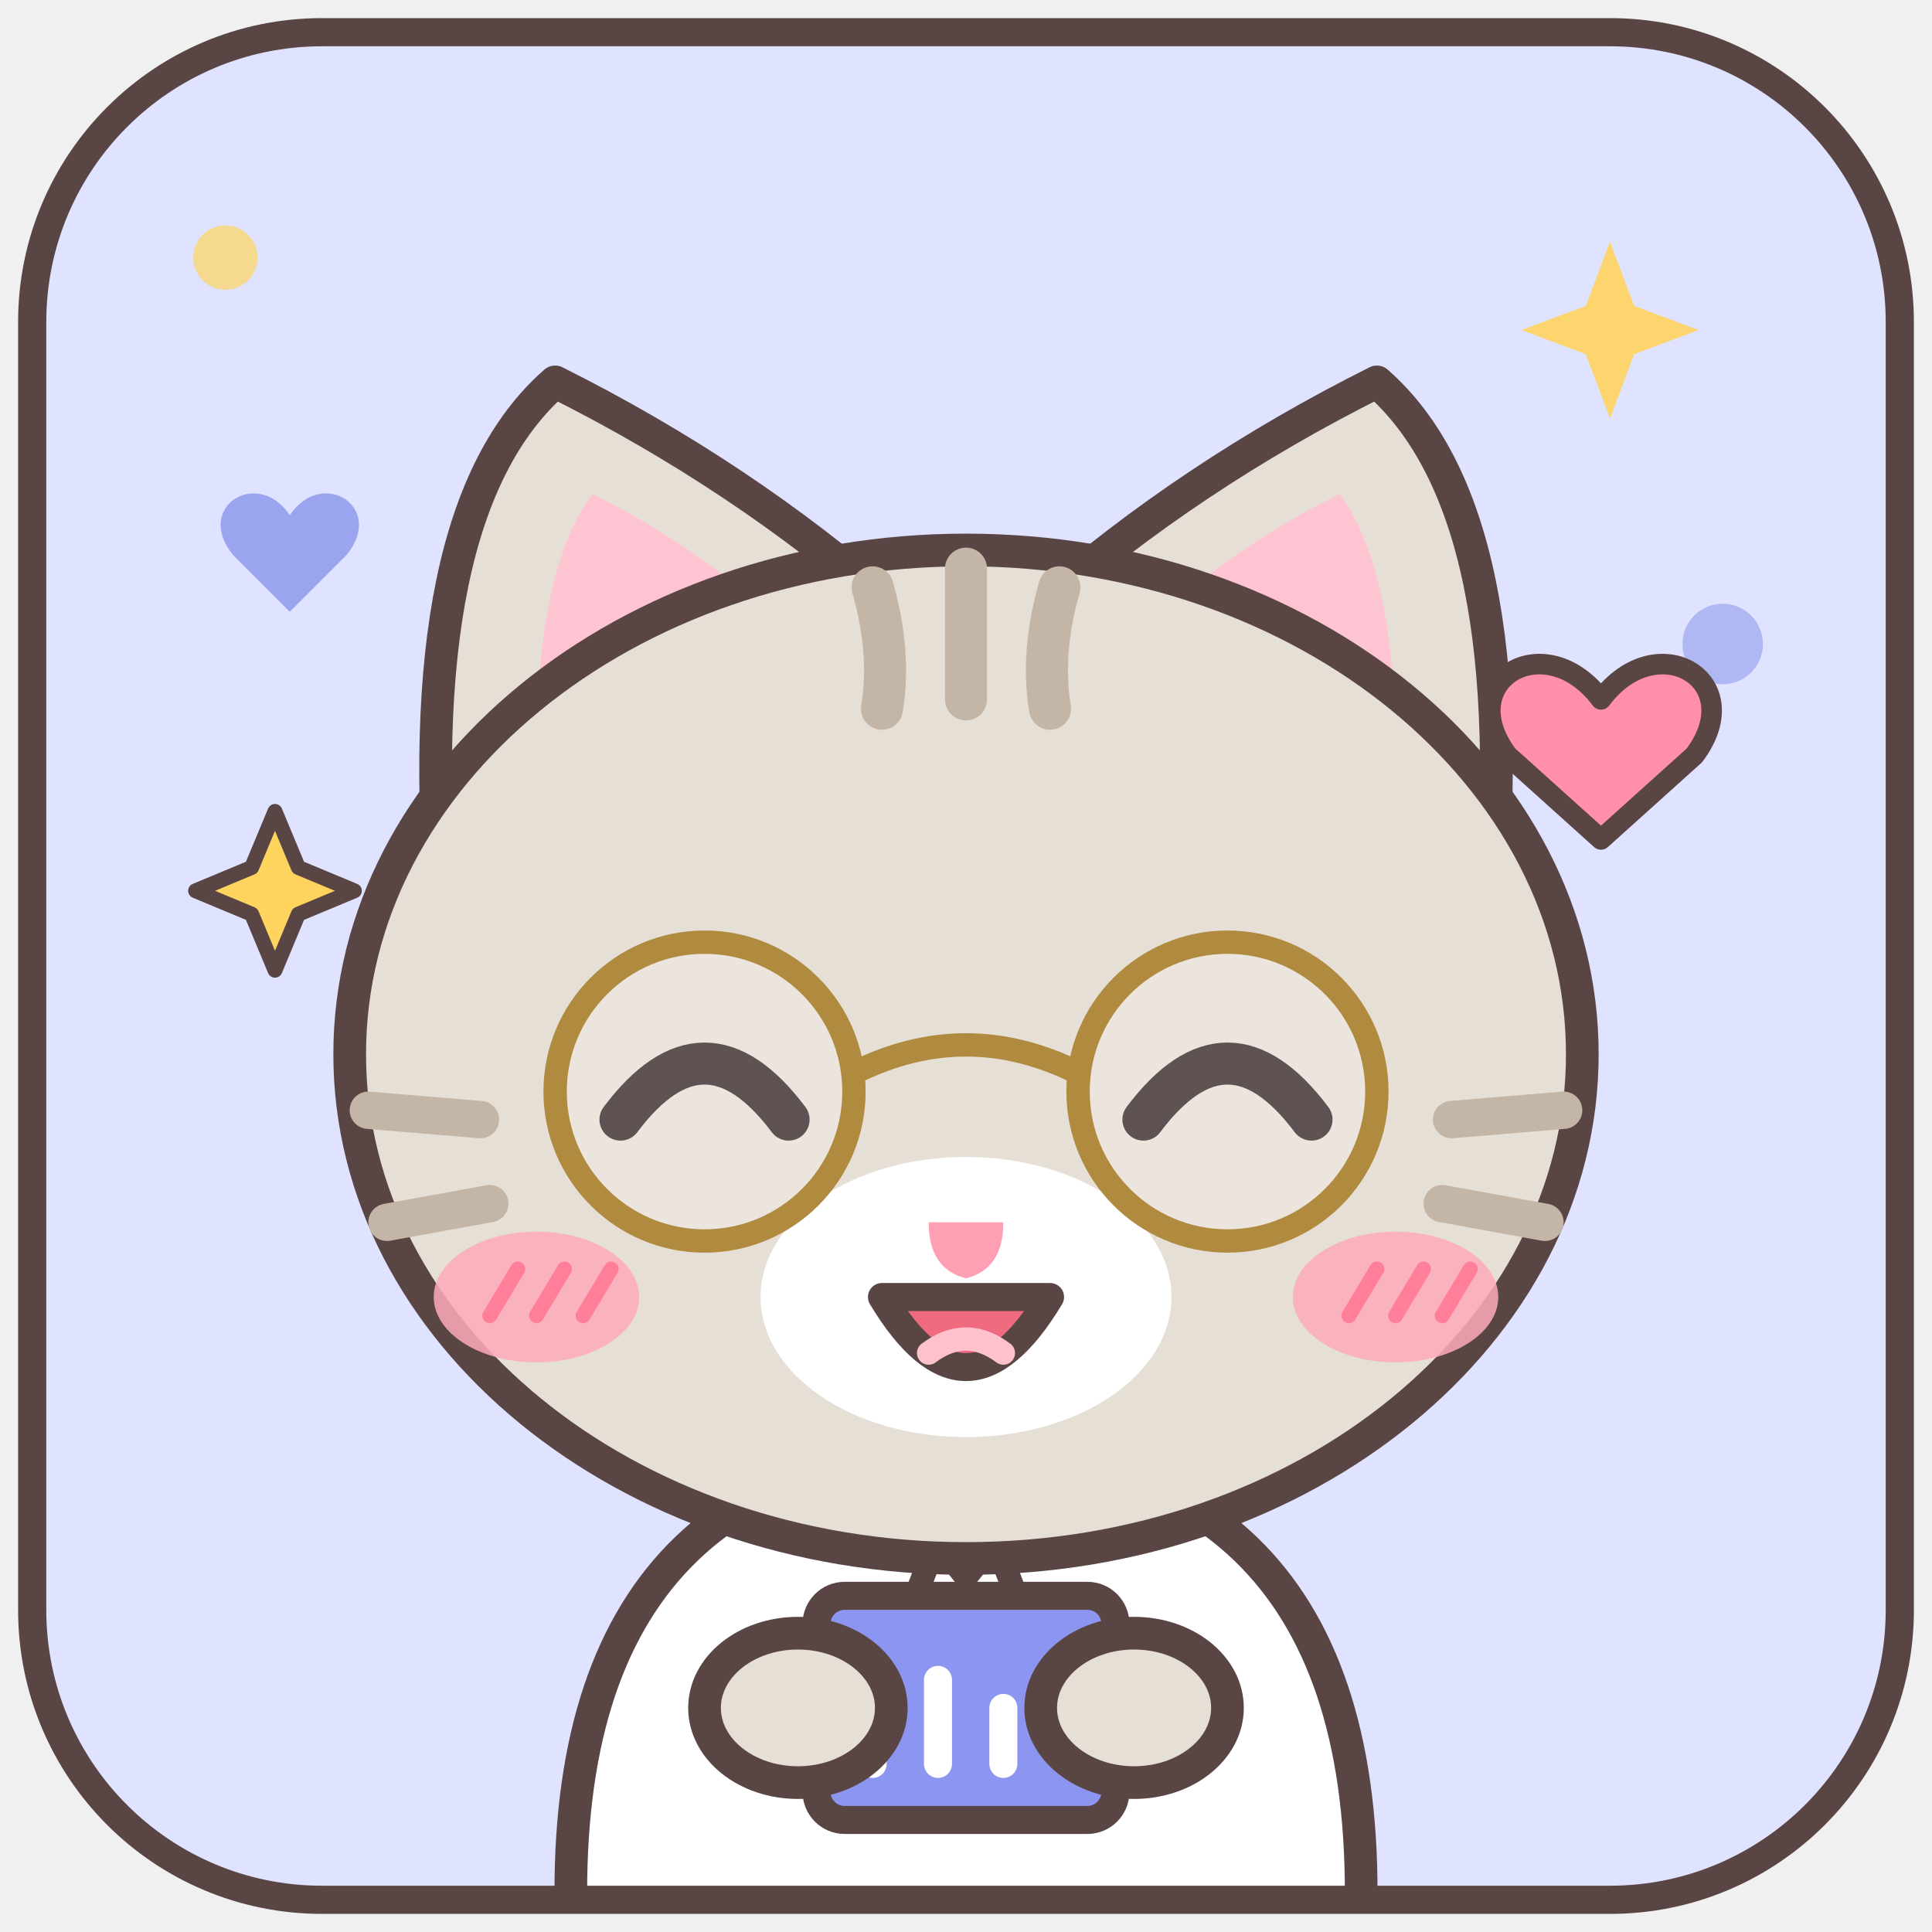
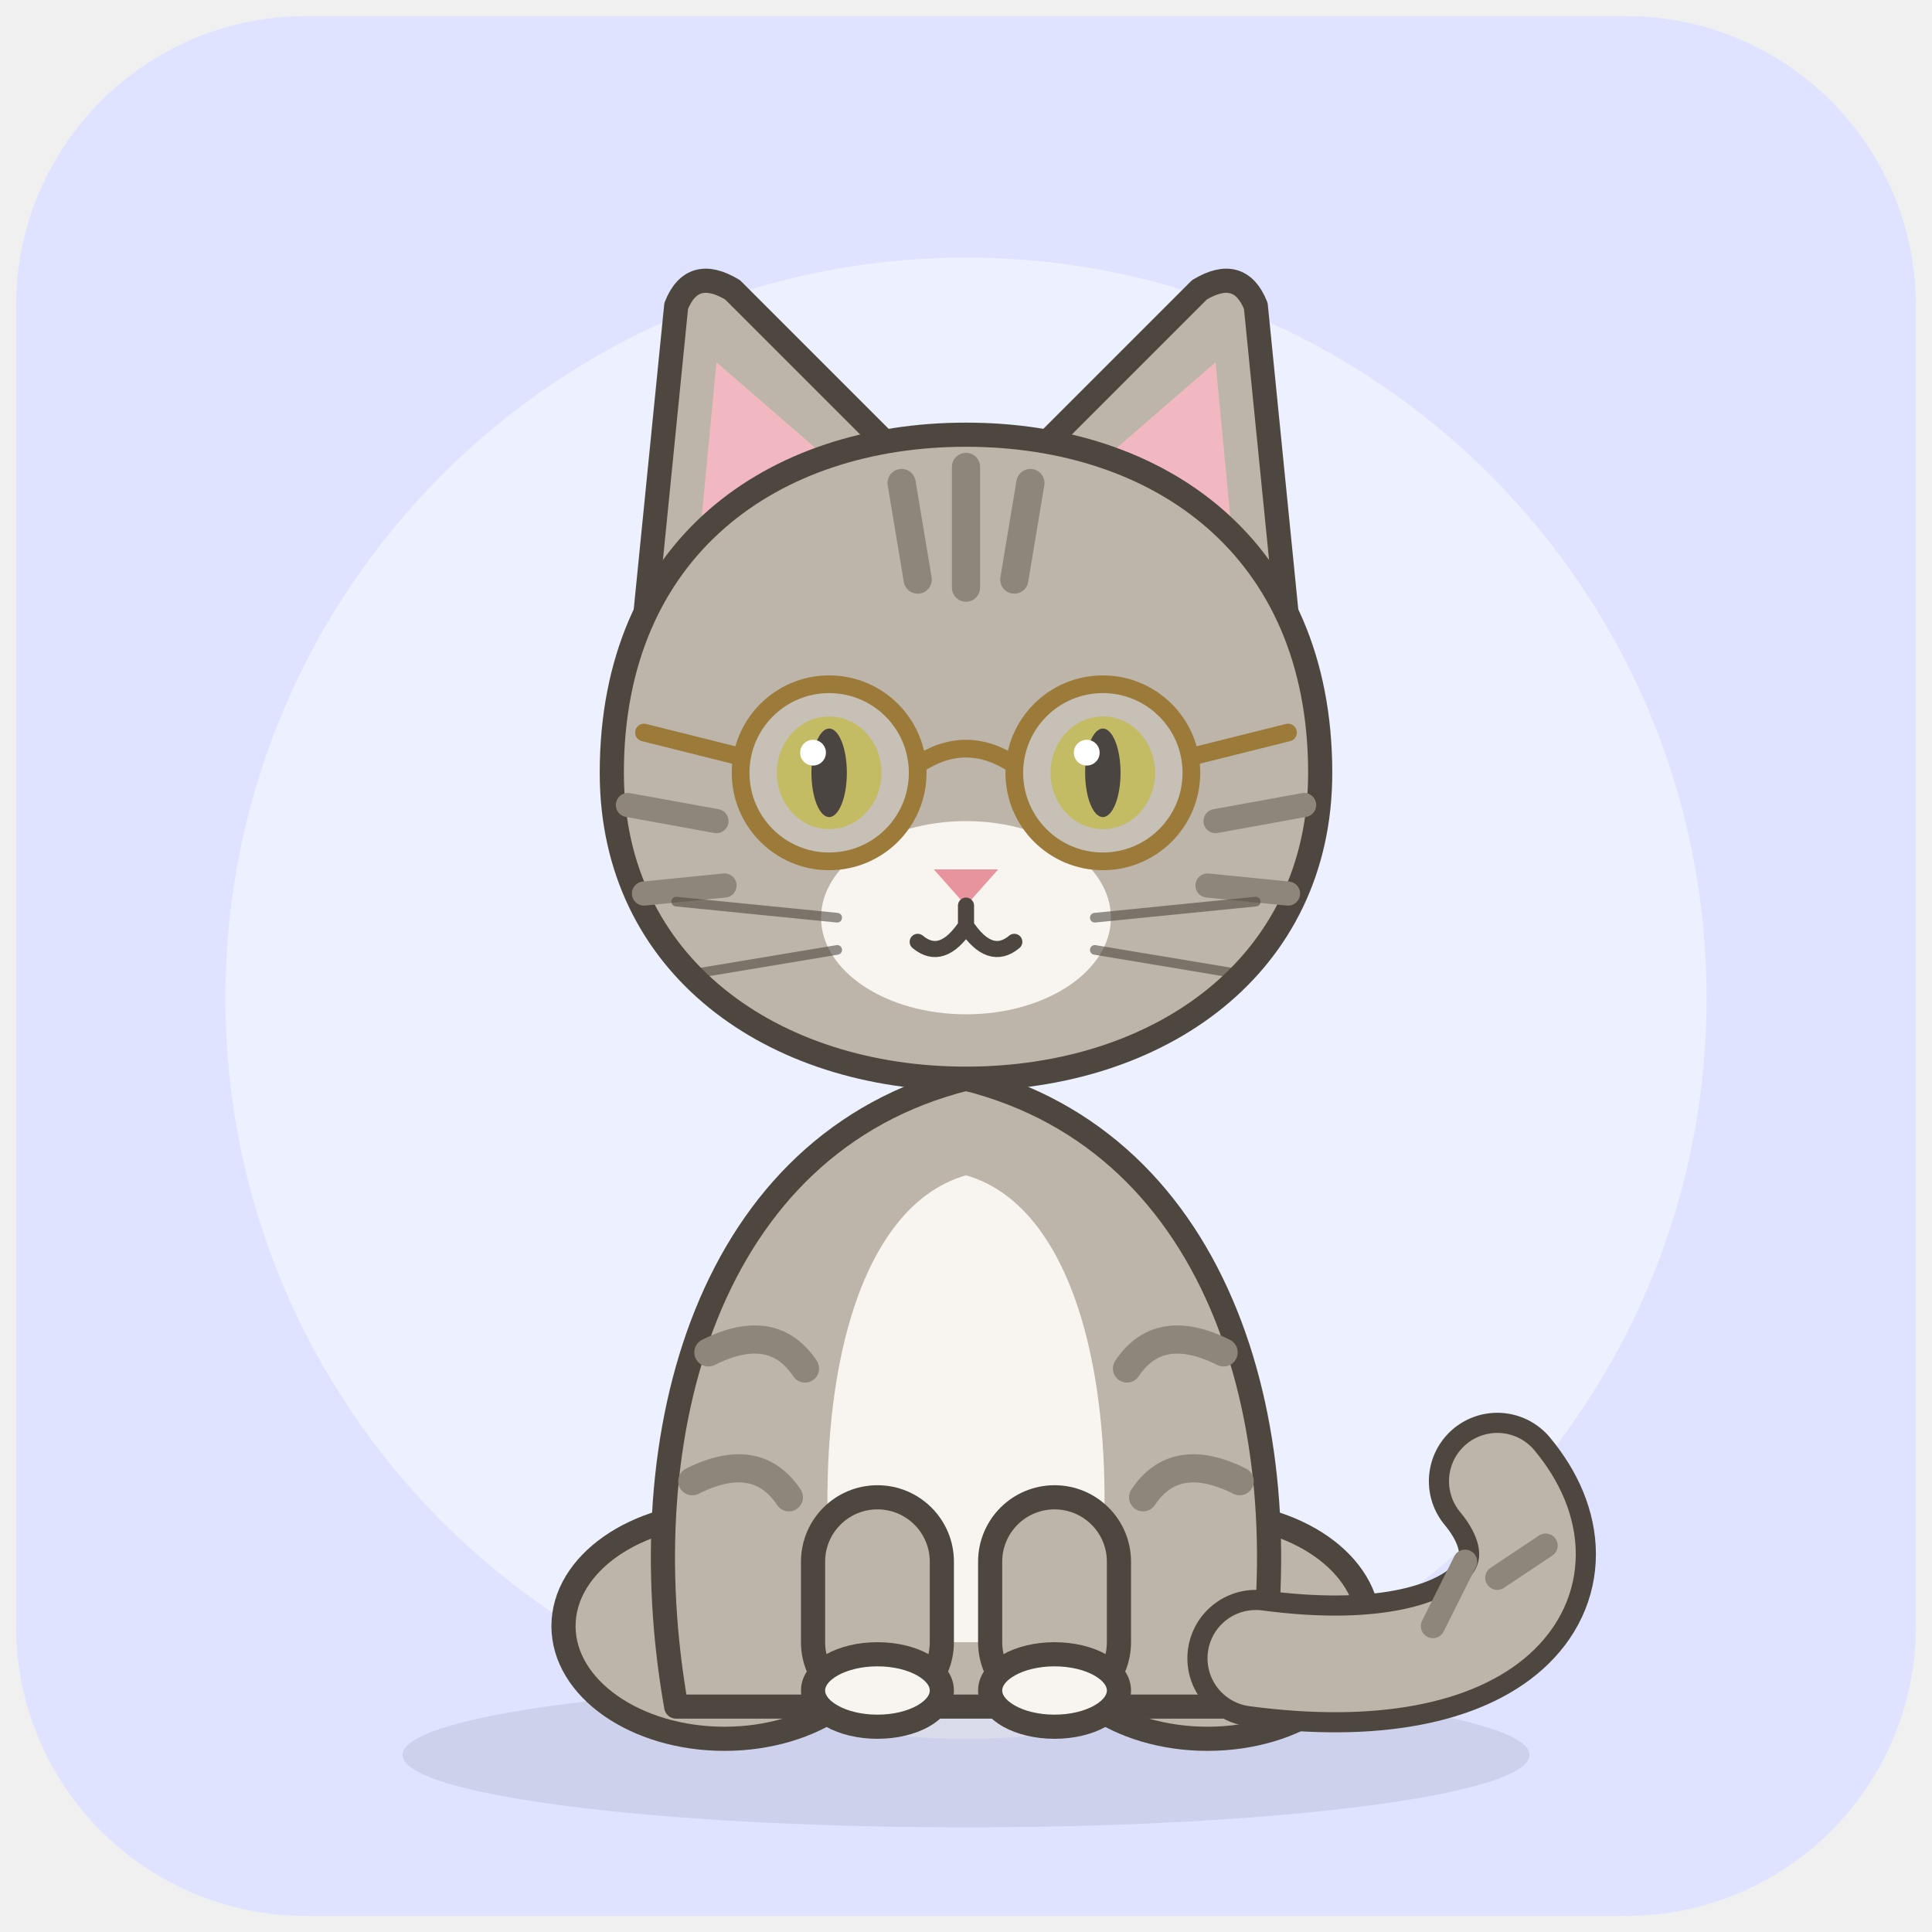
<svg xmlns="http://www.w3.org/2000/svg" viewBox="0 0 240 240" role="img" aria-label="マンチカン">
-   <defs>
-     <clipPath id="frame">
-       <rect x="4" y="4" width="232" height="232" rx="36" />
-     </clipPath>
-   </defs>
-   <rect x="4" y="4" width="232" height="232" rx="36" fill="#dfe3ff" />
-   <path d="M200 30 l3 8 8 3 -8 3 -3 8 -3 -8 -8 -3 8 -3z" fill="#ffd45e" opacity="0.9" />
-   <path d="M36 64 c-4 -6 -12 -1 -7 5 l7 7 7 -7 c5 -6 -3 -11 -7 -5z" fill="#5866e0" opacity="0.5" />
-   <circle cx="214" cy="80" r="5" fill="#5866e0" opacity="0.35" />
-   <circle cx="28" cy="32" r="4" fill="#ffd45e" opacity="0.7" />
-   <g clip-path="url(#frame)">
-     <svg x="4" y="8" width="232" height="232" viewBox="0 0 200 200">
-       <path d="M58 204 Q54 150 100 148 Q146 150 142 204 Z" fill="#fff" stroke="#5a4545" stroke-width="3.5" stroke-linejoin="round" stroke-linecap="round" />
-       <path d="M100 150 L90 176 M100 150 L110 176" stroke="#5a4545" stroke-width="2.5" stroke-linecap="round" />
-       <path d="M92 152 L100 162 L108 152 Z" fill="#8c96f0" stroke="#5a4545" stroke-width="2.5" stroke-linejoin="round" stroke-linecap="round" />
-       <rect x="84" y="164" width="32" height="24" rx="3" fill="#8c96f0" stroke="#5a4545" stroke-width="3" stroke-linejoin="round" stroke-linecap="round" />
-       <path d="M90 182 v-5 M97 182 v-9 M104 182 v-6 M111 182 v-12" stroke="#fff" stroke-width="3" stroke-linecap="round" />
-       <ellipse cx="82" cy="176" rx="10" ry="8" fill="#e6dfd6" stroke="#5a4545" stroke-width="3.5" stroke-linejoin="round" stroke-linecap="round" />
-       <ellipse cx="118" cy="176" rx="10" ry="8" fill="#e6dfd6" stroke="#5a4545" stroke-width="3.5" stroke-linejoin="round" stroke-linecap="round" />
-       <path d="M44 92 Q40 48 56 34 Q76 44 92 58 Z" fill="#e6dfd6" stroke="#5a4545" stroke-width="3.5" stroke-linejoin="round" stroke-linecap="round" />
-       <path d="M156 92 Q160 48 144 34 Q124 44 108 58 Z" fill="#e6dfd6" stroke="#5a4545" stroke-width="3.5" stroke-linejoin="round" stroke-linecap="round" />
-       <path d="M54 74 Q54 54 60 46 Q72 52 80 60 Z M146 74 Q146 54 140 46 Q128 52 120 60 Z" fill="#ffc4d2" />
-       <ellipse cx="100" cy="106" rx="66" ry="54" fill="#e6dfd6" stroke="#5a4545" stroke-width="3.5" stroke-linejoin="round" stroke-linecap="round" />
-       <path d="M90 56 q2 7 1 13 M100 54 v14 M110 56 q-2 7 -1 13" stroke="#c4b6a6" stroke-width="4.5" stroke-linecap="round" fill="none" />
-       <path d="M36 112 l12 1 M38 124 l11 -2 M164 112 l-12 1 M162 124 l-11 -2" stroke="#c4b6a6" stroke-width="4" stroke-linecap="round" />
-       <ellipse cx="100" cy="132" rx="22" ry="15" fill="#fff" />
-       <path d="M96 124 h8 q0 5 -4 6 q-4 -1 -4 -6z" fill="#ff9fb4" />
-       <ellipse cx="54" cy="132" rx="11" ry="7" fill="#ffaabb" opacity="0.85" />
-       <path d="M49 134 l3 -5 M54 134 l3 -5 M59 134 l3 -5" stroke="#ff7f99" stroke-width="1.6" stroke-linecap="round" />
-       <ellipse cx="146" cy="132" rx="11" ry="7" fill="#ffaabb" opacity="0.85" />
-       <path d="M141 134 l3 -5 M146 134 l3 -5 M151 134 l3 -5" stroke="#ff7f99" stroke-width="1.6" stroke-linecap="round" />
-       <path d="M63 113 Q72 101 81 113" fill="none" stroke="#3b2c2c" stroke-width="4.5" stroke-linecap="round" stroke-linejoin="round" />
-       <path d="M119 113 Q128 101 137 113" fill="none" stroke="#3b2c2c" stroke-width="4.5" stroke-linecap="round" stroke-linejoin="round" />
-       <path d="M91 132 Q100 147 109 132 Z" fill="#f06a80" stroke="#5a4545" stroke-width="3" stroke-linecap="round" stroke-linejoin="round" />
-       <path d="M96 138 Q100 135 104 138" fill="none" stroke="#ffc2cc" stroke-width="2.5" stroke-linecap="round" />
-       <path d="M168 68 c-6 -8 -16 -2 -10 6 l10 9 10 -9 c6 -8 -4 -14 -10 -6z" fill="#ff8fab" stroke="#5a4545" stroke-width="2.2" stroke-linejoin="round" />
-       <path d="M26 80 l2.5 6 6 2.5 -6 2.5 -2.5 6 -2.5 -6 -6 -2.5 6 -2.5z" fill="#ffd45e" stroke="#5a4545" stroke-width="1.6" stroke-linejoin="round" />
-       <circle cx="72" cy="110" r="16" fill="#fff" fill-opacity="0.18" stroke="#b08a3e" stroke-width="2.5" />
-       <circle cx="128" cy="110" r="16" fill="#fff" fill-opacity="0.18" stroke="#b08a3e" stroke-width="2.5" />
-       <path d="M88 108 Q100 102 112 108" fill="none" stroke="#b08a3e" stroke-width="2.5" stroke-linecap="round" />
-     </svg>
-   </g>
-   <rect x="4" y="4" width="232" height="232" rx="36" fill="none" stroke="#5a4545" stroke-width="3.5" stroke-linejoin="round" stroke-linecap="round" />
+   <rect x="2" y="2" width="236" height="236" rx="36" fill="#dfe3ff" />
+   <circle cx="120" cy="124" r="92" fill="#fff" opacity="0.45" />
+   <ellipse cx="120" cy="218" rx="70" ry="9" fill="#2b2a33" opacity="0.1" />
+   <ellipse cx="90" cy="202" rx="20" ry="14" fill="#bdb5aa" stroke="#4e4740" stroke-width="3" stroke-linejoin="round" />
+   <ellipse cx="150" cy="202" rx="20" ry="14" fill="#bdb5aa" stroke="#4e4740" stroke-width="3" stroke-linejoin="round" />
+   <path d="M84 212 C78 178 88 142 120 134 C152 142 162 178 156 212 Z" fill="#bdb5aa" stroke="#4e4740" stroke-width="3" stroke-linejoin="round" />
+   <path d="M104 204 C100 174 106 150 120 146 C134 150 140 174 136 204 Z" fill="#f8f5f0" />
+   <path d="M88 168 q8 -4 12 2 M86 184 q8 -4 12 2 M152 168 q-8 -4 -12 2 M154 184 q-8 -4 -12 2" fill="none" stroke="#8f867b" stroke-width="3.5" stroke-linecap="round" />
+   <rect x="101" y="186" width="16" height="26" rx="8" fill="#bdb5aa" stroke="#4e4740" stroke-width="3" stroke-linejoin="round" />
+   <rect x="123" y="186" width="16" height="26" rx="8" fill="#bdb5aa" stroke="#4e4740" stroke-width="3" stroke-linejoin="round" />
+   <ellipse cx="109" cy="210" rx="8" ry="4.5" fill="#f8f5f0" stroke="#4e4740" stroke-width="3" stroke-linejoin="round" />
+   <ellipse cx="131" cy="210" rx="8" ry="4.5" fill="#f8f5f0" stroke="#4e4740" stroke-width="3" stroke-linejoin="round" />
+   <path d="M156 206 C186 210 196 196 186 184" fill="none" stroke="#4e4740" stroke-width="17" stroke-linecap="round" stroke-linejoin="round" />
+   <path d="M156 206 C186 210 196 196 186 184" fill="none" stroke="#bdb5aa" stroke-width="12" stroke-linecap="round" stroke-linejoin="round" />
+   <path d="M178 202 l4 -8 M186 196 l6 -4" stroke="#8f867b" stroke-width="3" stroke-linecap="round" />
+   <path d="M80 78 L84 38 Q86 33 91 36 L113 58 Z" fill="#bdb5aa" stroke="#4e4740" stroke-width="3" stroke-linejoin="round" />
+   <path d="M160 78 L156 38 Q154 33 149 36 L127 58 Z" fill="#bdb5aa" stroke="#4e4740" stroke-width="3" stroke-linejoin="round" />
+   <path d="M87 66 L89 45 L104 58 Z M153 66 L151 45 L136 58 Z" fill="#f2b8c2" />
+   <path d="M76 96 C76 68 96 54 120 54 C144 54 164 68 164 96 C164 120 144 134 120 134 C96 134 76 120 76 96 Z" fill="#bdb5aa" stroke="#4e4740" stroke-width="3" stroke-linejoin="round" />
+   <path d="M112 60 l2 12 M120 58 v15 M128 60 l-2 12" stroke="#8f867b" stroke-width="3.5" stroke-linecap="round" />
+   <path d="M78 100 l11 2 M80 111 l10 -1 M162 100 l-11 2 M160 111 l-10 -1" stroke="#8f867b" stroke-width="3" stroke-linecap="round" />
+   <ellipse cx="120" cy="114" rx="18" ry="12" fill="#f8f5f0" />
+   <ellipse cx="103" cy="96" rx="6.5" ry="7" fill="#b9b04a" />
+   <ellipse cx="103" cy="96" rx="2.2" ry="5.5" fill="#2a2420" />
+   <circle cx="101" cy="93.5" r="1.6" fill="#fff" />
+   <ellipse cx="137" cy="96" rx="6.5" ry="7" fill="#b9b04a" />
+   <ellipse cx="137" cy="96" rx="2.2" ry="5.5" fill="#2a2420" />
+   <circle cx="135" cy="93.5" r="1.6" fill="#fff" />
+   <circle cx="103" cy="96" r="11" fill="#fff" fill-opacity="0.15" stroke="#9c7a3a" stroke-width="2.2" />
+   <circle cx="137" cy="96" r="11" fill="#fff" fill-opacity="0.15" stroke="#9c7a3a" stroke-width="2.2" />
+   <path d="M114 95 Q120 91 126 95 M92 94 L80 91 M148 94 L160 91" fill="none" stroke="#9c7a3a" stroke-width="2.2" stroke-linecap="round" />
+   <path d="M116 108 h8 l-4 4.5 z" fill="#e8949f" />
+   <path d="M120 112.5 V115 M114 117 Q117 119.5 120 115 Q123 119.5 126 117" fill="none" stroke="#4e4740" stroke-width="2" stroke-linecap="round" stroke-linejoin="round" />
+   <path d="M104 114 L84 112 M104 118 L86 121 M136 114 L156 112 M136 118 L154 121" stroke="#4e4740" stroke-width="1.2" stroke-linecap="round" opacity="0.6" />
</svg>
